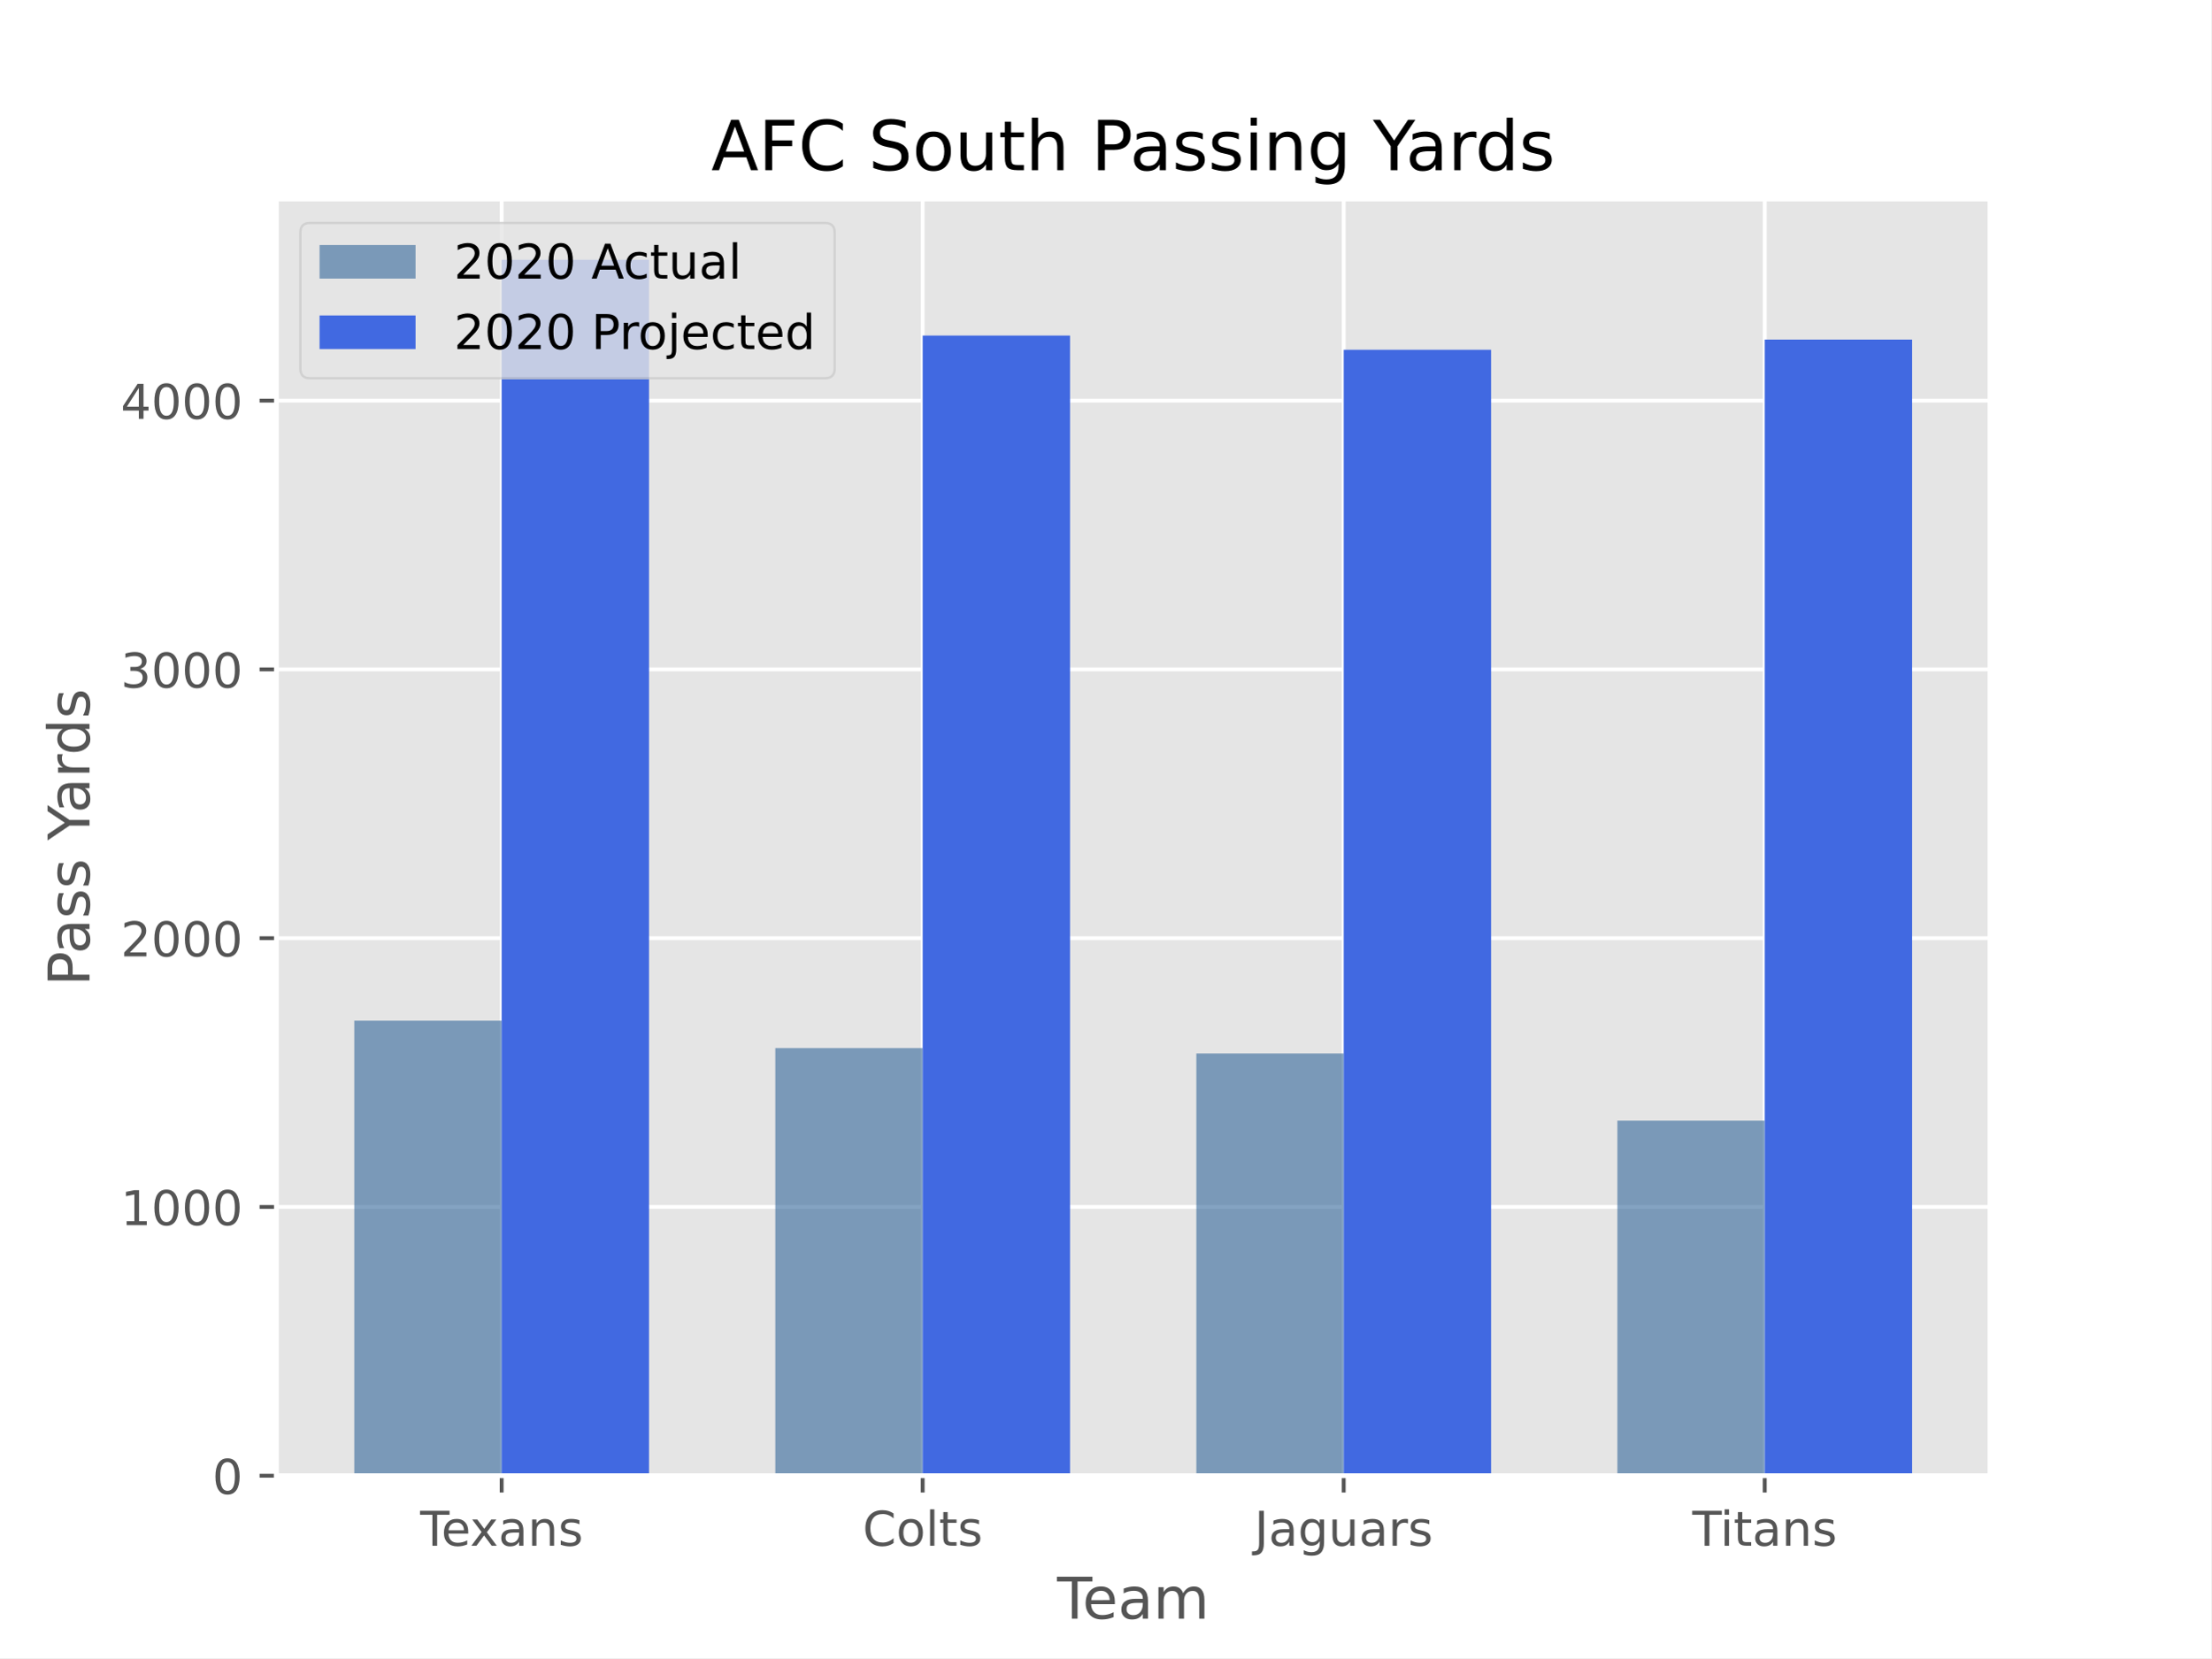
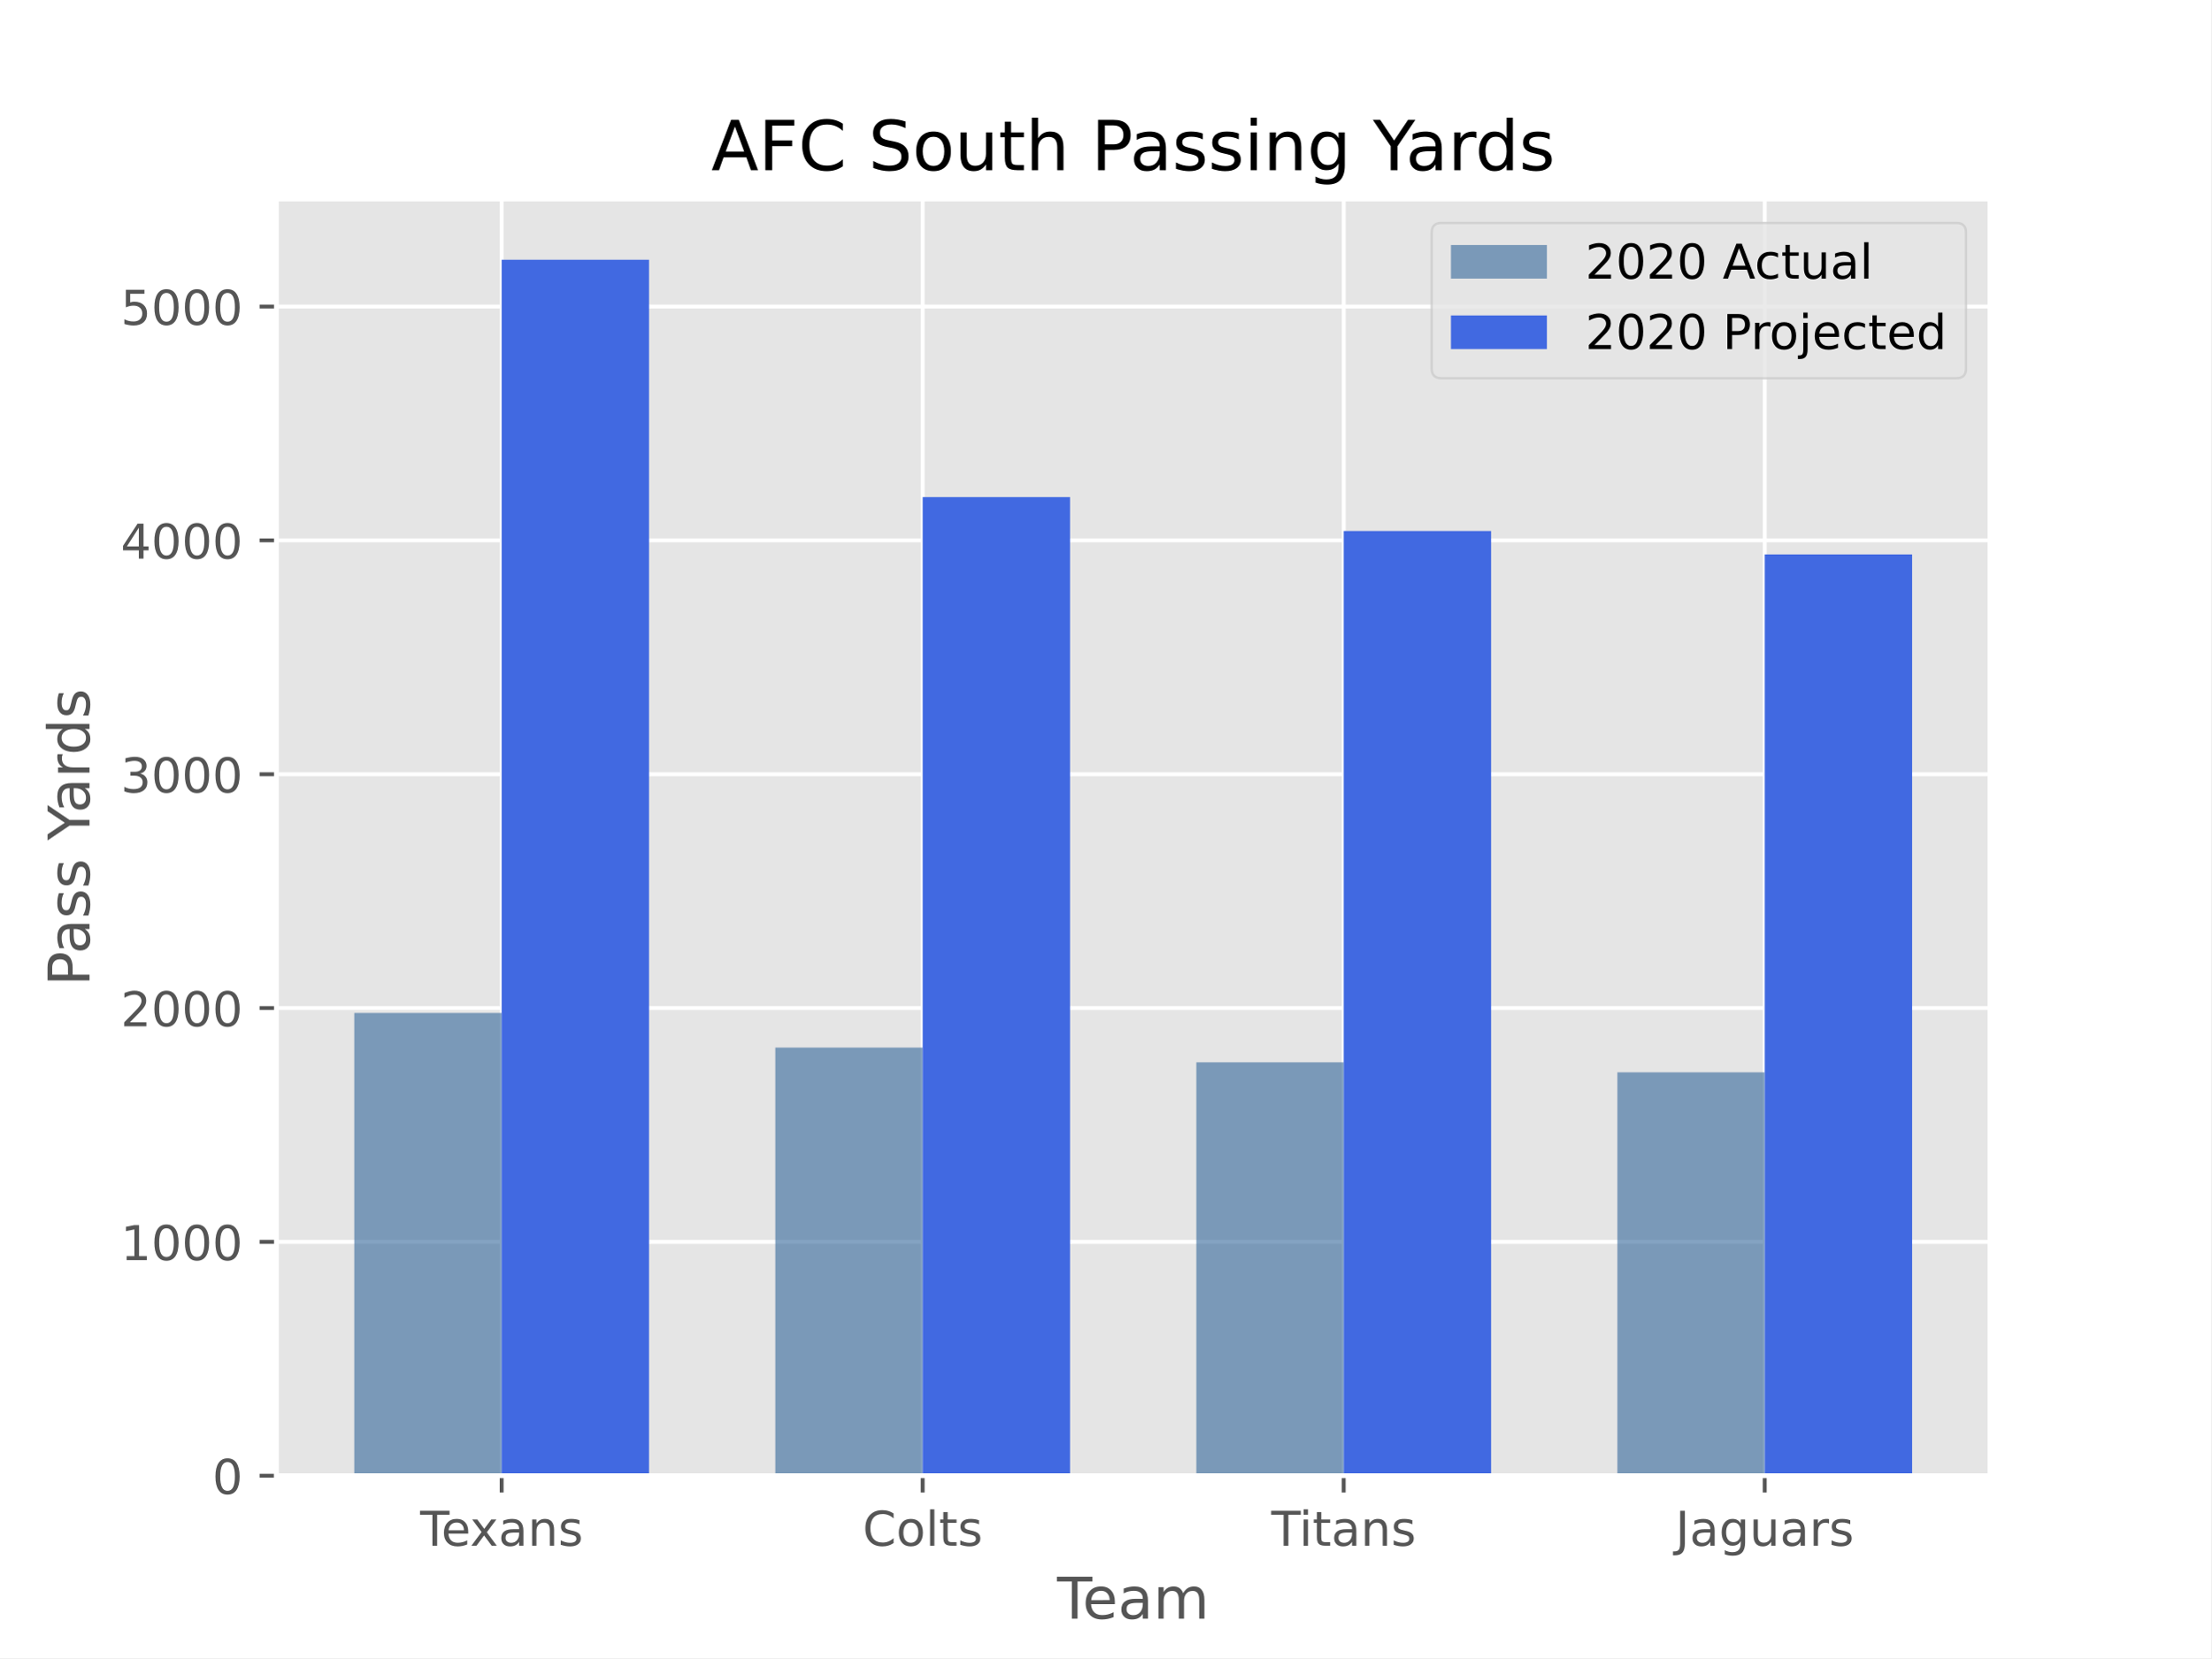
<svg xmlns="http://www.w3.org/2000/svg" xmlns:xlink="http://www.w3.org/1999/xlink" height="345.6pt" version="1.1" viewBox="0 0 460.8 345.6" width="460.8pt">
  <defs>
    <style type="text/css">*{stroke-linecap:butt;stroke-linejoin:round;}</style>
  </defs>
  <g id="figure_1">
    <g id="patch_1">
      <path d="M 0 345.6  L 460.8 345.6  L 460.8 0  L 0 0  z " style="fill:#ffffff;" />
    </g>
    <g id="axes_1">
      <g id="patch_2">
        <path d="M 57.6 307.584  L 414.72 307.584  L 414.72 41.472  L 57.6 41.472  z " style="fill:#e5e5e5;" />
      </g>
      <g id="matplotlib.axis_1">
        <g id="xtick_1">
          <g id="line2d_1">
-             <path clip-path="url(#pce65cfee05)" d="M 104.543 307.584  L 104.543 41.472  " style="fill:none;stroke:#ffffff;stroke-linecap:square;stroke-width:0.8;" />
+             <path clip-path="url(#pc564d269ab)" d="M 104.543 307.584  L 104.543 41.472  " style="fill:none;stroke:#ffffff;stroke-linecap:square;stroke-width:0.8;" />
          </g>
          <g id="line2d_2">
            <defs>
-               <path d="M 0 0  L 0 3.5  " id="m19e2438ae8" style="stroke:#555555;stroke-width:0.8;" />
-             </defs>
-             <g>
-               <use style="fill:#555555;stroke:#555555;stroke-width:0.8;" x="104.543" xlink:href="#m19e2438ae8" y="307.584" />
+               <path d="M 0 0  L 0 3.5  " id="m42e1d7de03" style="stroke:#555555;stroke-width:0.8;" />
+             </defs>
+             <g>
+               <use style="fill:#555555;stroke:#555555;stroke-width:0.8;" x="104.543" xlink:href="#m42e1d7de03" y="307.584" />
            </g>
          </g>
          <g id="text_1">
            <g style="fill:#555555;" transform="translate(87.55345 322.1824)scale(0.1 -0.1)">
              <defs>
                <path d="M -0.297 72.906  L 61.375 72.906  L 61.375 64.594  L 35.5 64.594  L 35.5 0  L 25.594 0  L 25.594 64.594  L -0.297 64.594  z " id="DejaVuSans-84" />
                <path d="M 56.203 29.594  L 56.203 25.203  L 14.891 25.203  Q 15.484 15.922 20.484 11.062  Q 25.484 6.203 34.422 6.203  Q 39.594 6.203 44.453 7.469  Q 49.312 8.734 54.109 11.281  L 54.109 2.781  Q 49.266 0.734 44.188 -0.344  Q 39.109 -1.422 33.891 -1.422  Q 20.797 -1.422 13.156 6.188  Q 5.516 13.812 5.516 26.812  Q 5.516 40.234 12.766 48.109  Q 20.016 56 32.328 56  Q 43.359 56 49.781 48.891  Q 56.203 41.797 56.203 29.594  z M 47.219 32.234  Q 47.125 39.594 43.094 43.984  Q 39.062 48.391 32.422 48.391  Q 24.906 48.391 20.391 44.141  Q 15.875 39.891 15.188 32.172  z " id="DejaVuSans-101" />
                <path d="M 54.891 54.688  L 35.109 28.078  L 55.906 0  L 45.312 0  L 29.391 21.484  L 13.484 0  L 2.875 0  L 24.125 28.609  L 4.688 54.688  L 15.281 54.688  L 29.781 35.203  L 44.281 54.688  z " id="DejaVuSans-120" />
                <path d="M 34.281 27.484  Q 23.391 27.484 19.188 25  Q 14.984 22.516 14.984 16.5  Q 14.984 11.719 18.141 8.906  Q 21.297 6.109 26.703 6.109  Q 34.188 6.109 38.703 11.406  Q 43.219 16.703 43.219 25.484  L 43.219 27.484  z M 52.203 31.203  L 52.203 0  L 43.219 0  L 43.219 8.297  Q 40.141 3.328 35.547 0.953  Q 30.953 -1.422 24.312 -1.422  Q 15.922 -1.422 10.953 3.297  Q 6 8.016 6 15.922  Q 6 25.141 12.172 29.828  Q 18.359 34.516 30.609 34.516  L 43.219 34.516  L 43.219 35.406  Q 43.219 41.609 39.141 45  Q 35.062 48.391 27.688 48.391  Q 23 48.391 18.547 47.266  Q 14.109 46.141 10.016 43.891  L 10.016 52.203  Q 14.938 54.109 19.578 55.047  Q 24.219 56 28.609 56  Q 40.484 56 46.344 49.844  Q 52.203 43.703 52.203 31.203  z " id="DejaVuSans-97" />
                <path d="M 54.891 33.016  L 54.891 0  L 45.906 0  L 45.906 32.719  Q 45.906 40.484 42.875 44.328  Q 39.844 48.188 33.797 48.188  Q 26.516 48.188 22.312 43.547  Q 18.109 38.922 18.109 30.906  L 18.109 0  L 9.078 0  L 9.078 54.688  L 18.109 54.688  L 18.109 46.188  Q 21.344 51.125 25.703 53.562  Q 30.078 56 35.797 56  Q 45.219 56 50.047 50.172  Q 54.891 44.344 54.891 33.016  z " id="DejaVuSans-110" />
                <path d="M 44.281 53.078  L 44.281 44.578  Q 40.484 46.531 36.375 47.5  Q 32.281 48.484 27.875 48.484  Q 21.188 48.484 17.844 46.438  Q 14.5 44.391 14.5 40.281  Q 14.5 37.156 16.891 35.375  Q 19.281 33.594 26.516 31.984  L 29.594 31.297  Q 39.156 29.25 43.188 25.516  Q 47.219 21.781 47.219 15.094  Q 47.219 7.469 41.188 3.016  Q 35.156 -1.422 24.609 -1.422  Q 20.219 -1.422 15.453 -0.562  Q 10.688 0.297 5.422 2  L 5.422 11.281  Q 10.406 8.688 15.234 7.391  Q 20.062 6.109 24.812 6.109  Q 31.156 6.109 34.562 8.281  Q 37.984 10.453 37.984 14.406  Q 37.984 18.062 35.516 20.016  Q 33.062 21.969 24.703 23.781  L 21.578 24.516  Q 13.234 26.266 9.516 29.906  Q 5.812 33.547 5.812 39.891  Q 5.812 47.609 11.281 51.797  Q 16.75 56 26.812 56  Q 31.781 56 36.172 55.266  Q 40.578 54.547 44.281 53.078  z " id="DejaVuSans-115" />
              </defs>
              <use xlink:href="#DejaVuSans-84" />
              <use x="44.084" xlink:href="#DejaVuSans-101" />
              <use x="103.857" xlink:href="#DejaVuSans-120" />
              <use x="163.037" xlink:href="#DejaVuSans-97" />
              <use x="224.316" xlink:href="#DejaVuSans-110" />
              <use x="287.695" xlink:href="#DejaVuSans-115" />
            </g>
          </g>
        </g>
        <g id="xtick_2">
          <g id="line2d_3">
-             <path clip-path="url(#pce65cfee05)" d="M 192.288 307.584  L 192.288 41.472  " style="fill:none;stroke:#ffffff;stroke-linecap:square;stroke-width:0.8;" />
+             <path clip-path="url(#pc564d269ab)" d="M 192.288 307.584  L 192.288 41.472  " style="fill:none;stroke:#ffffff;stroke-linecap:square;stroke-width:0.8;" />
          </g>
          <g id="line2d_4">
            <g>
-               <use style="fill:#555555;stroke:#555555;stroke-width:0.8;" x="192.288" xlink:href="#m19e2438ae8" y="307.584" />
+               <use style="fill:#555555;stroke:#555555;stroke-width:0.8;" x="192.288" xlink:href="#m42e1d7de03" y="307.584" />
            </g>
          </g>
          <g id="text_2">
            <g style="fill:#555555;" transform="translate(179.7831 322.1824)scale(0.1 -0.1)">
              <defs>
                <path d="M 64.406 67.281  L 64.406 56.891  Q 59.422 61.531 53.781 63.812  Q 48.141 66.109 41.797 66.109  Q 29.297 66.109 22.656 58.469  Q 16.016 50.828 16.016 36.375  Q 16.016 21.969 22.656 14.328  Q 29.297 6.688 41.797 6.688  Q 48.141 6.688 53.781 8.984  Q 59.422 11.281 64.406 15.922  L 64.406 5.609  Q 59.234 2.094 53.438 0.328  Q 47.656 -1.422 41.219 -1.422  Q 24.656 -1.422 15.125 8.703  Q 5.609 18.844 5.609 36.375  Q 5.609 53.953 15.125 64.078  Q 24.656 74.219 41.219 74.219  Q 47.75 74.219 53.531 72.484  Q 59.328 70.75 64.406 67.281  z " id="DejaVuSans-67" />
                <path d="M 30.609 48.391  Q 23.391 48.391 19.188 42.75  Q 14.984 37.109 14.984 27.297  Q 14.984 17.484 19.156 11.844  Q 23.344 6.203 30.609 6.203  Q 37.797 6.203 41.984 11.859  Q 46.188 17.531 46.188 27.297  Q 46.188 37.016 41.984 42.703  Q 37.797 48.391 30.609 48.391  z M 30.609 56  Q 42.328 56 49.016 48.375  Q 55.719 40.766 55.719 27.297  Q 55.719 13.875 49.016 6.219  Q 42.328 -1.422 30.609 -1.422  Q 18.844 -1.422 12.172 6.219  Q 5.516 13.875 5.516 27.297  Q 5.516 40.766 12.172 48.375  Q 18.844 56 30.609 56  z " id="DejaVuSans-111" />
                <path d="M 9.422 75.984  L 18.406 75.984  L 18.406 0  L 9.422 0  z " id="DejaVuSans-108" />
                <path d="M 18.312 70.219  L 18.312 54.688  L 36.812 54.688  L 36.812 47.703  L 18.312 47.703  L 18.312 18.016  Q 18.312 11.328 20.141 9.422  Q 21.969 7.516 27.594 7.516  L 36.812 7.516  L 36.812 0  L 27.594 0  Q 17.188 0 13.234 3.875  Q 9.281 7.766 9.281 18.016  L 9.281 47.703  L 2.688 47.703  L 2.688 54.688  L 9.281 54.688  L 9.281 70.219  z " id="DejaVuSans-116" />
              </defs>
              <use xlink:href="#DejaVuSans-67" />
              <use x="69.824" xlink:href="#DejaVuSans-111" />
              <use x="131.006" xlink:href="#DejaVuSans-108" />
              <use x="158.789" xlink:href="#DejaVuSans-116" />
              <use x="197.998" xlink:href="#DejaVuSans-115" />
            </g>
          </g>
        </g>
        <g id="xtick_3">
          <g id="line2d_5">
-             <path clip-path="url(#pce65cfee05)" d="M 280.032 307.584  L 280.032 41.472  " style="fill:none;stroke:#ffffff;stroke-linecap:square;stroke-width:0.8;" />
+             <path clip-path="url(#pc564d269ab)" d="M 280.032 307.584  L 280.032 41.472  " style="fill:none;stroke:#ffffff;stroke-linecap:square;stroke-width:0.8;" />
          </g>
          <g id="line2d_6">
            <g>
-               <use style="fill:#555555;stroke:#555555;stroke-width:0.8;" x="280.032" xlink:href="#m19e2438ae8" y="307.584" />
+               <use style="fill:#555555;stroke:#555555;stroke-width:0.8;" x="280.032" xlink:href="#m42e1d7de03" y="307.584" />
            </g>
          </g>
          <g id="text_3">
-             <g style="fill:#555555;" transform="translate(261.426 322.1824)scale(0.1 -0.1)">
+             <g style="fill:#555555;" transform="translate(264.9479 322.1824)scale(0.1 -0.1)">
+               <defs>
+                 <path d="M 9.422 54.688  L 18.406 54.688  L 18.406 0  L 9.422 0  z M 9.422 75.984  L 18.406 75.984  L 18.406 64.594  L 9.422 64.594  z " id="DejaVuSans-105" />
+               </defs>
+               <use xlink:href="#DejaVuSans-84" />
+               <use x="57.959" xlink:href="#DejaVuSans-105" />
+               <use x="85.742" xlink:href="#DejaVuSans-116" />
+               <use x="124.951" xlink:href="#DejaVuSans-97" />
+               <use x="186.23" xlink:href="#DejaVuSans-110" />
+               <use x="249.609" xlink:href="#DejaVuSans-115" />
+             </g>
+           </g>
+         </g>
+         <g id="xtick_4">
+           <g id="line2d_7">
+             <path clip-path="url(#pc564d269ab)" d="M 367.777 307.584  L 367.777 41.472  " style="fill:none;stroke:#ffffff;stroke-linecap:square;stroke-width:0.8;" />
+           </g>
+           <g id="line2d_8">
+             <g>
+               <use style="fill:#555555;stroke:#555555;stroke-width:0.8;" x="367.777" xlink:href="#m42e1d7de03" y="307.584" />
+             </g>
+           </g>
+           <g id="text_4">
+             <g style="fill:#555555;" transform="translate(349.1705 322.1824)scale(0.1 -0.1)">
              <defs>
                <path d="M 9.812 72.906  L 19.672 72.906  L 19.672 5.078  Q 19.672 -8.109 14.672 -14.062  Q 9.672 -20.016 -1.422 -20.016  L -5.172 -20.016  L -5.172 -11.719  L -2.094 -11.719  Q 4.438 -11.719 7.125 -8.047  Q 9.812 -4.391 9.812 5.078  z " id="DejaVuSans-74" />
                <path d="M 45.406 27.984  Q 45.406 37.75 41.375 43.109  Q 37.359 48.484 30.078 48.484  Q 22.859 48.484 18.828 43.109  Q 14.797 37.75 14.797 27.984  Q 14.797 18.266 18.828 12.891  Q 22.859 7.516 30.078 7.516  Q 37.359 7.516 41.375 12.891  Q 45.406 18.266 45.406 27.984  z M 54.391 6.781  Q 54.391 -7.172 48.188 -13.984  Q 42 -20.797 29.203 -20.797  Q 24.469 -20.797 20.266 -20.094  Q 16.062 -19.391 12.109 -17.922  L 12.109 -9.188  Q 16.062 -11.328 19.922 -12.344  Q 23.781 -13.375 27.781 -13.375  Q 36.625 -13.375 41.016 -8.766  Q 45.406 -4.156 45.406 5.172  L 45.406 9.625  Q 42.625 4.781 38.281 2.391  Q 33.938 0 27.875 0  Q 17.828 0 11.672 7.656  Q 5.516 15.328 5.516 27.984  Q 5.516 40.672 11.672 48.328  Q 17.828 56 27.875 56  Q 33.938 56 38.281 53.609  Q 42.625 51.219 45.406 46.391  L 45.406 54.688  L 54.391 54.688  z " id="DejaVuSans-103" />
                <path d="M 8.5 21.578  L 8.5 54.688  L 17.484 54.688  L 17.484 21.922  Q 17.484 14.156 20.5 10.266  Q 23.531 6.391 29.594 6.391  Q 36.859 6.391 41.078 11.031  Q 45.312 15.672 45.312 23.688  L 45.312 54.688  L 54.297 54.688  L 54.297 0  L 45.312 0  L 45.312 8.406  Q 42.047 3.422 37.719 1  Q 33.406 -1.422 27.688 -1.422  Q 18.266 -1.422 13.375 4.438  Q 8.5 10.297 8.5 21.578  z M 31.109 56  z " id="DejaVuSans-117" />
                <path d="M 41.109 46.297  Q 39.594 47.172 37.812 47.578  Q 36.031 48 33.891 48  Q 26.266 48 22.188 43.047  Q 18.109 38.094 18.109 28.812  L 18.109 0  L 9.078 0  L 9.078 54.688  L 18.109 54.688  L 18.109 46.188  Q 20.953 51.172 25.484 53.578  Q 30.031 56 36.531 56  Q 37.453 56 38.578 55.875  Q 39.703 55.766 41.062 55.516  z " id="DejaVuSans-114" />
              </defs>
              <use xlink:href="#DejaVuSans-74" />
              <use x="29.492" xlink:href="#DejaVuSans-97" />
              <use x="90.771" xlink:href="#DejaVuSans-103" />
              <use x="154.248" xlink:href="#DejaVuSans-117" />
              <use x="217.627" xlink:href="#DejaVuSans-97" />
              <use x="278.906" xlink:href="#DejaVuSans-114" />
              <use x="320.02" xlink:href="#DejaVuSans-115" />
            </g>
          </g>
        </g>
-         <g id="xtick_4">
-           <g id="line2d_7">
-             <path clip-path="url(#pce65cfee05)" d="M 367.777 307.584  L 367.777 41.472  " style="fill:none;stroke:#ffffff;stroke-linecap:square;stroke-width:0.8;" />
-           </g>
-           <g id="line2d_8">
-             <g>
-               <use style="fill:#555555;stroke:#555555;stroke-width:0.8;" x="367.777" xlink:href="#m19e2438ae8" y="307.584" />
-             </g>
-           </g>
-           <g id="text_4">
-             <g style="fill:#555555;" transform="translate(352.6923 322.1824)scale(0.1 -0.1)">
-               <defs>
-                 <path d="M 9.422 54.688  L 18.406 54.688  L 18.406 0  L 9.422 0  z M 9.422 75.984  L 18.406 75.984  L 18.406 64.594  L 9.422 64.594  z " id="DejaVuSans-105" />
-               </defs>
-               <use xlink:href="#DejaVuSans-84" />
-               <use x="57.959" xlink:href="#DejaVuSans-105" />
-               <use x="85.742" xlink:href="#DejaVuSans-116" />
-               <use x="124.951" xlink:href="#DejaVuSans-97" />
-               <use x="186.23" xlink:href="#DejaVuSans-110" />
-               <use x="249.609" xlink:href="#DejaVuSans-115" />
-             </g>
-           </g>
-         </g>
        <g id="text_5">
          <g style="fill:#555555;" transform="translate(220.3022 337.3802)scale(0.12 -0.12)">
            <defs>
              <path d="M 52 44.188  Q 55.375 50.25 60.062 53.125  Q 64.75 56 71.094 56  Q 79.641 56 84.281 50.016  Q 88.922 44.047 88.922 33.016  L 88.922 0  L 79.891 0  L 79.891 32.719  Q 79.891 40.578 77.094 44.375  Q 74.312 48.188 68.609 48.188  Q 61.625 48.188 57.562 43.547  Q 53.516 38.922 53.516 30.906  L 53.516 0  L 44.484 0  L 44.484 32.719  Q 44.484 40.625 41.703 44.406  Q 38.922 48.188 33.109 48.188  Q 26.219 48.188 22.156 43.531  Q 18.109 38.875 18.109 30.906  L 18.109 0  L 9.078 0  L 9.078 54.688  L 18.109 54.688  L 18.109 46.188  Q 21.188 51.219 25.484 53.609  Q 29.781 56 35.688 56  Q 41.656 56 45.828 52.969  Q 50 49.953 52 44.188  z " id="DejaVuSans-109" />
            </defs>
            <use xlink:href="#DejaVuSans-84" />
            <use x="44.084" xlink:href="#DejaVuSans-101" />
            <use x="105.607" xlink:href="#DejaVuSans-97" />
            <use x="166.887" xlink:href="#DejaVuSans-109" />
          </g>
        </g>
      </g>
      <g id="matplotlib.axis_2">
        <g id="ytick_1">
          <g id="line2d_9">
-             <path clip-path="url(#pce65cfee05)" d="M 57.6 307.584  L 414.72 307.584  " style="fill:none;stroke:#ffffff;stroke-linecap:square;stroke-width:0.8;" />
+             <path clip-path="url(#pc564d269ab)" d="M 57.6 307.584  L 414.72 307.584  " style="fill:none;stroke:#ffffff;stroke-linecap:square;stroke-width:0.8;" />
          </g>
          <g id="line2d_10">
            <defs>
-               <path d="M 0 0  L -3.5 0  " id="md61e3de17c" style="stroke:#555555;stroke-width:0.8;" />
-             </defs>
-             <g>
-               <use style="fill:#555555;stroke:#555555;stroke-width:0.8;" x="57.6" xlink:href="#md61e3de17c" y="307.584" />
+               <path d="M 0 0  L -3.5 0  " id="m99419c2c61" style="stroke:#555555;stroke-width:0.8;" />
+             </defs>
+             <g>
+               <use style="fill:#555555;stroke:#555555;stroke-width:0.8;" x="57.6" xlink:href="#m99419c2c61" y="307.584" />
            </g>
          </g>
          <g id="text_6">
            <g style="fill:#555555;" transform="translate(44.2375 311.3832)scale(0.1 -0.1)">
              <defs>
                <path d="M 31.781 66.406  Q 24.172 66.406 20.328 58.906  Q 16.5 51.422 16.5 36.375  Q 16.5 21.391 20.328 13.891  Q 24.172 6.391 31.781 6.391  Q 39.453 6.391 43.281 13.891  Q 47.125 21.391 47.125 36.375  Q 47.125 51.422 43.281 58.906  Q 39.453 66.406 31.781 66.406  z M 31.781 74.219  Q 44.047 74.219 50.516 64.516  Q 56.984 54.828 56.984 36.375  Q 56.984 17.969 50.516 8.266  Q 44.047 -1.422 31.781 -1.422  Q 19.531 -1.422 13.062 8.266  Q 6.594 17.969 6.594 36.375  Q 6.594 54.828 13.062 64.516  Q 19.531 74.219 31.781 74.219  z " id="DejaVuSans-48" />
              </defs>
              <use xlink:href="#DejaVuSans-48" />
            </g>
          </g>
        </g>
        <g id="ytick_2">
          <g id="line2d_11">
-             <path clip-path="url(#pce65cfee05)" d="M 57.6 251.563  L 414.72 251.563  " style="fill:none;stroke:#ffffff;stroke-linecap:square;stroke-width:0.8;" />
+             <path clip-path="url(#pc564d269ab)" d="M 57.6 258.846  L 414.72 258.846  " style="fill:none;stroke:#ffffff;stroke-linecap:square;stroke-width:0.8;" />
          </g>
          <g id="line2d_12">
            <g>
-               <use style="fill:#555555;stroke:#555555;stroke-width:0.8;" x="57.6" xlink:href="#md61e3de17c" y="251.563" />
+               <use style="fill:#555555;stroke:#555555;stroke-width:0.8;" x="57.6" xlink:href="#m99419c2c61" y="258.846" />
            </g>
          </g>
          <g id="text_7">
-             <g style="fill:#555555;" transform="translate(25.15 255.362)scale(0.1 -0.1)">
+             <g style="fill:#555555;" transform="translate(25.15 262.6448)scale(0.1 -0.1)">
              <defs>
                <path d="M 12.406 8.297  L 28.516 8.297  L 28.516 63.922  L 10.984 60.406  L 10.984 69.391  L 28.422 72.906  L 38.281 72.906  L 38.281 8.297  L 54.391 8.297  L 54.391 0  L 12.406 0  z " id="DejaVuSans-49" />
              </defs>
              <use xlink:href="#DejaVuSans-49" />
              <use x="63.623" xlink:href="#DejaVuSans-48" />
              <use x="127.246" xlink:href="#DejaVuSans-48" />
              <use x="190.869" xlink:href="#DejaVuSans-48" />
            </g>
          </g>
        </g>
        <g id="ytick_3">
          <g id="line2d_13">
-             <path clip-path="url(#pce65cfee05)" d="M 57.6 195.542  L 414.72 195.542  " style="fill:none;stroke:#ffffff;stroke-linecap:square;stroke-width:0.8;" />
+             <path clip-path="url(#pc564d269ab)" d="M 57.6 210.107  L 414.72 210.107  " style="fill:none;stroke:#ffffff;stroke-linecap:square;stroke-width:0.8;" />
          </g>
          <g id="line2d_14">
            <g>
-               <use style="fill:#555555;stroke:#555555;stroke-width:0.8;" x="57.6" xlink:href="#md61e3de17c" y="195.542" />
+               <use style="fill:#555555;stroke:#555555;stroke-width:0.8;" x="57.6" xlink:href="#m99419c2c61" y="210.107" />
            </g>
          </g>
          <g id="text_8">
-             <g style="fill:#555555;" transform="translate(25.15 199.3408)scale(0.1 -0.1)">
+             <g style="fill:#555555;" transform="translate(25.15 213.9063)scale(0.1 -0.1)">
              <defs>
                <path d="M 19.188 8.297  L 53.609 8.297  L 53.609 0  L 7.328 0  L 7.328 8.297  Q 12.938 14.109 22.625 23.891  Q 32.328 33.688 34.812 36.531  Q 39.547 41.844 41.422 45.531  Q 43.312 49.219 43.312 52.781  Q 43.312 58.594 39.234 62.25  Q 35.156 65.922 28.609 65.922  Q 23.969 65.922 18.812 64.312  Q 13.672 62.703 7.812 59.422  L 7.812 69.391  Q 13.766 71.781 18.938 73  Q 24.125 74.219 28.422 74.219  Q 39.75 74.219 46.484 68.547  Q 53.219 62.891 53.219 53.422  Q 53.219 48.922 51.531 44.891  Q 49.859 40.875 45.406 35.406  Q 44.188 33.984 37.641 27.219  Q 31.109 20.453 19.188 8.297  z " id="DejaVuSans-50" />
              </defs>
              <use xlink:href="#DejaVuSans-50" />
              <use x="63.623" xlink:href="#DejaVuSans-48" />
              <use x="127.246" xlink:href="#DejaVuSans-48" />
              <use x="190.869" xlink:href="#DejaVuSans-48" />
            </g>
          </g>
        </g>
        <g id="ytick_4">
          <g id="line2d_15">
-             <path clip-path="url(#pce65cfee05)" d="M 57.6 139.52  L 414.72 139.52  " style="fill:none;stroke:#ffffff;stroke-linecap:square;stroke-width:0.8;" />
+             <path clip-path="url(#pc564d269ab)" d="M 57.6 161.369  L 414.72 161.369  " style="fill:none;stroke:#ffffff;stroke-linecap:square;stroke-width:0.8;" />
          </g>
          <g id="line2d_16">
            <g>
-               <use style="fill:#555555;stroke:#555555;stroke-width:0.8;" x="57.6" xlink:href="#md61e3de17c" y="139.52" />
+               <use style="fill:#555555;stroke:#555555;stroke-width:0.8;" x="57.6" xlink:href="#m99419c2c61" y="161.369" />
            </g>
          </g>
          <g id="text_9">
-             <g style="fill:#555555;" transform="translate(25.15 143.3196)scale(0.1 -0.1)">
+             <g style="fill:#555555;" transform="translate(25.15 165.1678)scale(0.1 -0.1)">
              <defs>
                <path d="M 40.578 39.312  Q 47.656 37.797 51.625 33  Q 55.609 28.219 55.609 21.188  Q 55.609 10.406 48.188 4.484  Q 40.766 -1.422 27.094 -1.422  Q 22.516 -1.422 17.656 -0.516  Q 12.797 0.391 7.625 2.203  L 7.625 11.719  Q 11.719 9.328 16.594 8.109  Q 21.484 6.891 26.812 6.891  Q 36.078 6.891 40.938 10.547  Q 45.797 14.203 45.797 21.188  Q 45.797 27.641 41.281 31.266  Q 36.766 34.906 28.719 34.906  L 20.219 34.906  L 20.219 43.016  L 29.109 43.016  Q 36.375 43.016 40.234 45.922  Q 44.094 48.828 44.094 54.297  Q 44.094 59.906 40.109 62.906  Q 36.141 65.922 28.719 65.922  Q 24.656 65.922 20.016 65.031  Q 15.375 64.156 9.812 62.312  L 9.812 71.094  Q 15.438 72.656 20.344 73.438  Q 25.25 74.219 29.594 74.219  Q 40.828 74.219 47.359 69.109  Q 53.906 64.016 53.906 55.328  Q 53.906 49.266 50.438 45.094  Q 46.969 40.922 40.578 39.312  z " id="DejaVuSans-51" />
              </defs>
              <use xlink:href="#DejaVuSans-51" />
              <use x="63.623" xlink:href="#DejaVuSans-48" />
              <use x="127.246" xlink:href="#DejaVuSans-48" />
              <use x="190.869" xlink:href="#DejaVuSans-48" />
            </g>
          </g>
        </g>
        <g id="ytick_5">
          <g id="line2d_17">
-             <path clip-path="url(#pce65cfee05)" d="M 57.6 83.499  L 414.72 83.499  " style="fill:none;stroke:#ffffff;stroke-linecap:square;stroke-width:0.8;" />
+             <path clip-path="url(#pc564d269ab)" d="M 57.6 112.63  L 414.72 112.63  " style="fill:none;stroke:#ffffff;stroke-linecap:square;stroke-width:0.8;" />
          </g>
          <g id="line2d_18">
            <g>
-               <use style="fill:#555555;stroke:#555555;stroke-width:0.8;" x="57.6" xlink:href="#md61e3de17c" y="83.499" />
+               <use style="fill:#555555;stroke:#555555;stroke-width:0.8;" x="57.6" xlink:href="#m99419c2c61" y="112.63" />
            </g>
          </g>
          <g id="text_10">
-             <g style="fill:#555555;" transform="translate(25.15 87.29834)scale(0.1 -0.1)">
+             <g style="fill:#555555;" transform="translate(25.15 116.4294)scale(0.1 -0.1)">
              <defs>
                <path d="M 37.797 64.312  L 12.891 25.391  L 37.797 25.391  z M 35.203 72.906  L 47.609 72.906  L 47.609 25.391  L 58.016 25.391  L 58.016 17.188  L 47.609 17.188  L 47.609 0  L 37.797 0  L 37.797 17.188  L 4.891 17.188  L 4.891 26.703  z " id="DejaVuSans-52" />
              </defs>
              <use xlink:href="#DejaVuSans-52" />
              <use x="63.623" xlink:href="#DejaVuSans-48" />
              <use x="127.246" xlink:href="#DejaVuSans-48" />
              <use x="190.869" xlink:href="#DejaVuSans-48" />
            </g>
          </g>
        </g>
-         <g id="text_11">
+         <g id="ytick_6">
+           <g id="line2d_19">
+             <path clip-path="url(#pc564d269ab)" d="M 57.6 63.892  L 414.72 63.892  " style="fill:none;stroke:#ffffff;stroke-linecap:square;stroke-width:0.8;" />
+           </g>
+           <g id="line2d_20">
+             <g>
+               <use style="fill:#555555;stroke:#555555;stroke-width:0.8;" x="57.6" xlink:href="#m99419c2c61" y="63.892" />
+             </g>
+           </g>
+           <g id="text_11">
+             <g style="fill:#555555;" transform="translate(25.15 67.69091)scale(0.1 -0.1)">
+               <defs>
+                 <path d="M 10.797 72.906  L 49.516 72.906  L 49.516 64.594  L 19.828 64.594  L 19.828 46.734  Q 21.969 47.469 24.109 47.828  Q 26.266 48.188 28.422 48.188  Q 40.625 48.188 47.75 41.5  Q 54.891 34.812 54.891 23.391  Q 54.891 11.625 47.562 5.094  Q 40.234 -1.422 26.906 -1.422  Q 22.312 -1.422 17.547 -0.641  Q 12.797 0.141 7.719 1.703  L 7.719 11.625  Q 12.109 9.234 16.797 8.062  Q 21.484 6.891 26.703 6.891  Q 35.156 6.891 40.078 11.328  Q 45.016 15.766 45.016 23.391  Q 45.016 31 40.078 35.438  Q 35.156 39.891 26.703 39.891  Q 22.75 39.891 18.812 39.016  Q 14.891 38.141 10.797 36.281  z " id="DejaVuSans-53" />
+               </defs>
+               <use xlink:href="#DejaVuSans-53" />
+               <use x="63.623" xlink:href="#DejaVuSans-48" />
+               <use x="127.246" xlink:href="#DejaVuSans-48" />
+               <use x="190.869" xlink:href="#DejaVuSans-48" />
+             </g>
+           </g>
+         </g>
+         <g id="text_12">
          <g style="fill:#555555;" transform="translate(18.65438 205.5236)rotate(-90)scale(0.12 -0.12)">
            <defs>
              <path d="M 19.672 64.797  L 19.672 37.406  L 32.078 37.406  Q 38.969 37.406 42.719 40.969  Q 46.484 44.531 46.484 51.125  Q 46.484 57.672 42.719 61.234  Q 38.969 64.797 32.078 64.797  z M 9.812 72.906  L 32.078 72.906  Q 44.344 72.906 50.609 67.359  Q 56.891 61.812 56.891 51.125  Q 56.891 40.328 50.609 34.812  Q 44.344 29.297 32.078 29.297  L 19.672 29.297  L 19.672 0  L 9.812 0  z " id="DejaVuSans-80" />
              <path id="DejaVuSans-32" />
              <path d="M -0.203 72.906  L 10.406 72.906  L 30.609 42.922  L 50.688 72.906  L 61.281 72.906  L 35.5 34.719  L 35.5 0  L 25.594 0  L 25.594 34.719  z " id="DejaVuSans-89" />
              <path d="M 45.406 46.391  L 45.406 75.984  L 54.391 75.984  L 54.391 0  L 45.406 0  L 45.406 8.203  Q 42.578 3.328 38.25 0.953  Q 33.938 -1.422 27.875 -1.422  Q 17.969 -1.422 11.734 6.484  Q 5.516 14.406 5.516 27.297  Q 5.516 40.188 11.734 48.094  Q 17.969 56 27.875 56  Q 33.938 56 38.25 53.625  Q 42.578 51.266 45.406 46.391  z M 14.797 27.297  Q 14.797 17.391 18.875 11.75  Q 22.953 6.109 30.078 6.109  Q 37.203 6.109 41.297 11.75  Q 45.406 17.391 45.406 27.297  Q 45.406 37.203 41.297 42.844  Q 37.203 48.484 30.078 48.484  Q 22.953 48.484 18.875 42.844  Q 14.797 37.203 14.797 27.297  z " id="DejaVuSans-100" />
            </defs>
            <use xlink:href="#DejaVuSans-80" />
            <use x="55.803" xlink:href="#DejaVuSans-97" />
            <use x="117.082" xlink:href="#DejaVuSans-115" />
            <use x="169.182" xlink:href="#DejaVuSans-115" />
            <use x="221.281" xlink:href="#DejaVuSans-32" />
            <use x="253.068" xlink:href="#DejaVuSans-89" />
            <use x="300.402" xlink:href="#DejaVuSans-97" />
            <use x="361.682" xlink:href="#DejaVuSans-114" />
            <use x="401.045" xlink:href="#DejaVuSans-100" />
            <use x="464.521" xlink:href="#DejaVuSans-115" />
          </g>
        </g>
      </g>
      <g id="patch_3">
-         <path clip-path="url(#pce65cfee05)" d="M 73.833 307.584  L 104.543 307.584  L 104.543 212.74  L 73.833 212.74  z " style="fill:#336699;fill-opacity:0.6;" />
+         <path clip-path="url(#pc564d269ab)" d="M 73.833 307.584  L 104.543 307.584  L 104.543 211.131  L 73.833 211.131  z " style="fill:#336699;fill-opacity:0.6;" />
      </g>
      <g id="patch_4">
-         <path clip-path="url(#pce65cfee05)" d="M 161.577 307.584  L 192.288 307.584  L 192.288 218.454  L 161.577 218.454  z " style="fill:#336699;fill-opacity:0.6;" />
+         <path clip-path="url(#pc564d269ab)" d="M 161.577 307.584  L 192.288 307.584  L 192.288 218.344  L 161.577 218.344  z " style="fill:#336699;fill-opacity:0.6;" />
      </g>
      <g id="patch_5">
-         <path clip-path="url(#pce65cfee05)" d="M 249.322 307.584  L 280.032 307.584  L 280.032 219.575  L 249.322 219.575  z " style="fill:#336699;fill-opacity:0.6;" />
+         <path clip-path="url(#pc564d269ab)" d="M 249.322 307.584  L 280.032 307.584  L 280.032 221.414  L 249.322 221.414  z " style="fill:#336699;fill-opacity:0.6;" />
      </g>
      <g id="patch_6">
-         <path clip-path="url(#pce65cfee05)" d="M 337.066 307.584  L 367.777 307.584  L 367.777 233.58  L 337.066 233.58  z " style="fill:#336699;fill-opacity:0.6;" />
+         <path clip-path="url(#pc564d269ab)" d="M 337.066 307.584  L 367.777 307.584  L 367.777 223.51  L 337.066 223.51  z " style="fill:#336699;fill-opacity:0.6;" />
      </g>
      <g id="patch_7">
-         <path clip-path="url(#pce65cfee05)" d="M 104.543 307.584  L 135.254 307.584  L 135.254 54.144  L 104.543 54.144  z " style="fill:#4169e1;" />
+         <path clip-path="url(#pc564d269ab)" d="M 104.543 307.584  L 135.254 307.584  L 135.254 54.144  L 104.543 54.144  z " style="fill:#4169e1;" />
      </g>
      <g id="patch_8">
-         <path clip-path="url(#pce65cfee05)" d="M 192.288 307.584  L 222.998 307.584  L 222.998 69.942  L 192.288 69.942  z " style="fill:#4169e1;" />
+         <path clip-path="url(#pc564d269ab)" d="M 192.288 307.584  L 222.998 307.584  L 222.998 103.614  L 192.288 103.614  z " style="fill:#4169e1;" />
      </g>
      <g id="patch_9">
-         <path clip-path="url(#pce65cfee05)" d="M 280.032 307.584  L 310.743 307.584  L 310.743 72.911  L 280.032 72.911  z " style="fill:#4169e1;" />
+         <path clip-path="url(#pc564d269ab)" d="M 280.032 307.584  L 310.743 307.584  L 310.743 110.681  L 280.032 110.681  z " style="fill:#4169e1;" />
      </g>
      <g id="patch_10">
-         <path clip-path="url(#pce65cfee05)" d="M 367.777 307.584  L 398.487 307.584  L 398.487 70.782  L 367.777 70.782  z " style="fill:#4169e1;" />
+         <path clip-path="url(#pc564d269ab)" d="M 367.777 307.584  L 398.487 307.584  L 398.487 115.554  L 367.777 115.554  z " style="fill:#4169e1;" />
      </g>
      <g id="patch_11">
        <path d="M 57.6 307.584  L 57.6 41.472  " style="fill:none;stroke:#ffffff;stroke-linecap:square;stroke-linejoin:miter;" />
      </g>
      <g id="patch_12">
        <path d="M 414.72 307.584  L 414.72 41.472  " style="fill:none;stroke:#ffffff;stroke-linecap:square;stroke-linejoin:miter;" />
      </g>
      <g id="patch_13">
        <path d="M 57.6 307.584  L 414.72 307.584  " style="fill:none;stroke:#ffffff;stroke-linecap:square;stroke-linejoin:miter;" />
      </g>
      <g id="patch_14">
        <path d="M 57.6 41.472  L 414.72 41.472  " style="fill:none;stroke:#ffffff;stroke-linecap:square;stroke-linejoin:miter;" />
      </g>
-       <g id="text_12">
+       <g id="text_13">
        <g transform="translate(148.2356 35.472)scale(0.144 -0.144)">
          <defs>
            <path d="M 34.188 63.188  L 20.797 26.906  L 47.609 26.906  z M 28.609 72.906  L 39.797 72.906  L 67.578 0  L 57.328 0  L 50.688 18.703  L 17.828 18.703  L 11.188 0  L 0.781 0  z " id="DejaVuSans-65" />
            <path d="M 9.812 72.906  L 51.703 72.906  L 51.703 64.594  L 19.672 64.594  L 19.672 43.109  L 48.578 43.109  L 48.578 34.812  L 19.672 34.812  L 19.672 0  L 9.812 0  z " id="DejaVuSans-70" />
            <path d="M 53.516 70.516  L 53.516 60.891  Q 47.906 63.578 42.922 64.891  Q 37.938 66.219 33.297 66.219  Q 25.25 66.219 20.875 63.094  Q 16.5 59.969 16.5 54.203  Q 16.5 49.359 19.406 46.891  Q 22.312 44.438 30.422 42.922  L 36.375 41.703  Q 47.406 39.594 52.656 34.297  Q 57.906 29 57.906 20.125  Q 57.906 9.516 50.797 4.047  Q 43.703 -1.422 29.984 -1.422  Q 24.812 -1.422 18.969 -0.25  Q 13.141 0.922 6.891 3.219  L 6.891 13.375  Q 12.891 10.016 18.656 8.297  Q 24.422 6.594 29.984 6.594  Q 38.422 6.594 43.016 9.906  Q 47.609 13.234 47.609 19.391  Q 47.609 24.75 44.312 27.781  Q 41.016 30.812 33.5 32.328  L 27.484 33.5  Q 16.453 35.688 11.516 40.375  Q 6.594 45.062 6.594 53.422  Q 6.594 63.094 13.406 68.656  Q 20.219 74.219 32.172 74.219  Q 37.312 74.219 42.625 73.281  Q 47.953 72.359 53.516 70.516  z " id="DejaVuSans-83" />
            <path d="M 54.891 33.016  L 54.891 0  L 45.906 0  L 45.906 32.719  Q 45.906 40.484 42.875 44.328  Q 39.844 48.188 33.797 48.188  Q 26.516 48.188 22.312 43.547  Q 18.109 38.922 18.109 30.906  L 18.109 0  L 9.078 0  L 9.078 75.984  L 18.109 75.984  L 18.109 46.188  Q 21.344 51.125 25.703 53.562  Q 30.078 56 35.797 56  Q 45.219 56 50.047 50.172  Q 54.891 44.344 54.891 33.016  z " id="DejaVuSans-104" />
          </defs>
          <use xlink:href="#DejaVuSans-65" />
          <use x="68.408" xlink:href="#DejaVuSans-70" />
          <use x="125.928" xlink:href="#DejaVuSans-67" />
          <use x="195.752" xlink:href="#DejaVuSans-32" />
          <use x="227.539" xlink:href="#DejaVuSans-83" />
          <use x="291.016" xlink:href="#DejaVuSans-111" />
          <use x="352.197" xlink:href="#DejaVuSans-117" />
          <use x="415.576" xlink:href="#DejaVuSans-116" />
          <use x="454.785" xlink:href="#DejaVuSans-104" />
          <use x="518.164" xlink:href="#DejaVuSans-32" />
          <use x="549.951" xlink:href="#DejaVuSans-80" />
          <use x="605.754" xlink:href="#DejaVuSans-97" />
          <use x="667.033" xlink:href="#DejaVuSans-115" />
          <use x="719.133" xlink:href="#DejaVuSans-115" />
          <use x="771.232" xlink:href="#DejaVuSans-105" />
          <use x="799.016" xlink:href="#DejaVuSans-110" />
          <use x="862.395" xlink:href="#DejaVuSans-103" />
          <use x="925.871" xlink:href="#DejaVuSans-32" />
          <use x="957.658" xlink:href="#DejaVuSans-89" />
          <use x="1004.992" xlink:href="#DejaVuSans-97" />
          <use x="1066.271" xlink:href="#DejaVuSans-114" />
          <use x="1105.635" xlink:href="#DejaVuSans-100" />
          <use x="1169.111" xlink:href="#DejaVuSans-115" />
        </g>
      </g>
      <g id="legend_1">
        <g id="patch_15">
-           <path d="M 64.6 78.828  L 171.939 78.828  Q 173.939 78.828 173.939 76.828  L 173.939 48.472  Q 173.939 46.472 171.939 46.472  L 64.6 46.472  Q 62.6 46.472 62.6 48.472  L 62.6 76.828  Q 62.6 78.828 64.6 78.828  z " style="fill:#e5e5e5;opacity:0.8;stroke:#cccccc;stroke-linejoin:miter;stroke-width:0.5;" />
+           <path d="M 300.381 78.828  L 407.72 78.828  Q 409.72 78.828 409.72 76.828  L 409.72 48.472  Q 409.72 46.472 407.72 46.472  L 300.381 46.472  Q 298.381 46.472 298.381 48.472  L 298.381 76.828  Q 298.381 78.828 300.381 78.828  z " style="fill:#e5e5e5;opacity:0.8;stroke:#cccccc;stroke-linejoin:miter;stroke-width:0.5;" />
        </g>
        <g id="patch_16">
-           <path d="M 66.6 58.07  L 86.6 58.07  L 86.6 51.07  L 66.6 51.07  z " style="fill:#336699;fill-opacity:0.6;" />
-         </g>
-         <g id="text_13">
-           <g transform="translate(94.6 58.07044)scale(0.1 -0.1)">
+           <path d="M 302.381 58.07  L 322.381 58.07  L 322.381 51.07  L 302.381 51.07  z " style="fill:#336699;fill-opacity:0.6;" />
+         </g>
+         <g id="text_14">
+           <g transform="translate(330.3809 58.07044)scale(0.1 -0.1)">
            <defs>
              <path d="M 48.781 52.594  L 48.781 44.188  Q 44.969 46.297 41.141 47.344  Q 37.312 48.391 33.406 48.391  Q 24.656 48.391 19.812 42.844  Q 14.984 37.312 14.984 27.297  Q 14.984 17.281 19.812 11.734  Q 24.656 6.203 33.406 6.203  Q 37.312 6.203 41.141 7.25  Q 44.969 8.297 48.781 10.406  L 48.781 2.094  Q 45.016 0.344 40.984 -0.531  Q 36.969 -1.422 32.422 -1.422  Q 20.062 -1.422 12.781 6.344  Q 5.516 14.109 5.516 27.297  Q 5.516 40.672 12.859 48.328  Q 20.219 56 33.016 56  Q 37.156 56 41.109 55.141  Q 45.062 54.297 48.781 52.594  z " id="DejaVuSans-99" />
            </defs>
            <use xlink:href="#DejaVuSans-50" />
            <use x="63.623" xlink:href="#DejaVuSans-48" />
            <use x="127.246" xlink:href="#DejaVuSans-50" />
            <use x="190.869" xlink:href="#DejaVuSans-48" />
            <use x="254.492" xlink:href="#DejaVuSans-32" />
            <use x="286.279" xlink:href="#DejaVuSans-65" />
            <use x="352.938" xlink:href="#DejaVuSans-99" />
            <use x="407.918" xlink:href="#DejaVuSans-116" />
            <use x="447.127" xlink:href="#DejaVuSans-117" />
            <use x="510.506" xlink:href="#DejaVuSans-97" />
            <use x="571.785" xlink:href="#DejaVuSans-108" />
          </g>
        </g>
        <g id="patch_17">
-           <path d="M 66.6 72.749  L 86.6 72.749  L 86.6 65.749  L 66.6 65.749  z " style="fill:#4169e1;" />
-         </g>
-         <g id="text_14">
-           <g transform="translate(94.6 72.74856)scale(0.1 -0.1)">
+           <path d="M 302.381 72.749  L 322.381 72.749  L 322.381 65.749  L 302.381 65.749  z " style="fill:#4169e1;" />
+         </g>
+         <g id="text_15">
+           <g transform="translate(330.3809 72.74856)scale(0.1 -0.1)">
            <defs>
              <path d="M 9.422 54.688  L 18.406 54.688  L 18.406 -0.984  Q 18.406 -11.422 14.422 -16.109  Q 10.453 -20.797 1.609 -20.797  L -1.812 -20.797  L -1.812 -13.188  L 0.594 -13.188  Q 5.719 -13.188 7.562 -10.812  Q 9.422 -8.453 9.422 -0.984  z M 9.422 75.984  L 18.406 75.984  L 18.406 64.594  L 9.422 64.594  z " id="DejaVuSans-106" />
            </defs>
            <use xlink:href="#DejaVuSans-50" />
            <use x="63.623" xlink:href="#DejaVuSans-48" />
            <use x="127.246" xlink:href="#DejaVuSans-50" />
            <use x="190.869" xlink:href="#DejaVuSans-48" />
            <use x="254.492" xlink:href="#DejaVuSans-32" />
            <use x="286.279" xlink:href="#DejaVuSans-80" />
            <use x="344.832" xlink:href="#DejaVuSans-114" />
            <use x="383.695" xlink:href="#DejaVuSans-111" />
            <use x="444.877" xlink:href="#DejaVuSans-106" />
            <use x="472.66" xlink:href="#DejaVuSans-101" />
            <use x="534.184" xlink:href="#DejaVuSans-99" />
            <use x="589.164" xlink:href="#DejaVuSans-116" />
            <use x="628.373" xlink:href="#DejaVuSans-101" />
            <use x="689.896" xlink:href="#DejaVuSans-100" />
          </g>
        </g>
      </g>
    </g>
  </g>
  <defs>
-     <clipPath id="pce65cfee05">
+     <clipPath id="pc564d269ab">
      <rect height="266.112" width="357.12" x="57.6" y="41.472" />
    </clipPath>
  </defs>
</svg>
